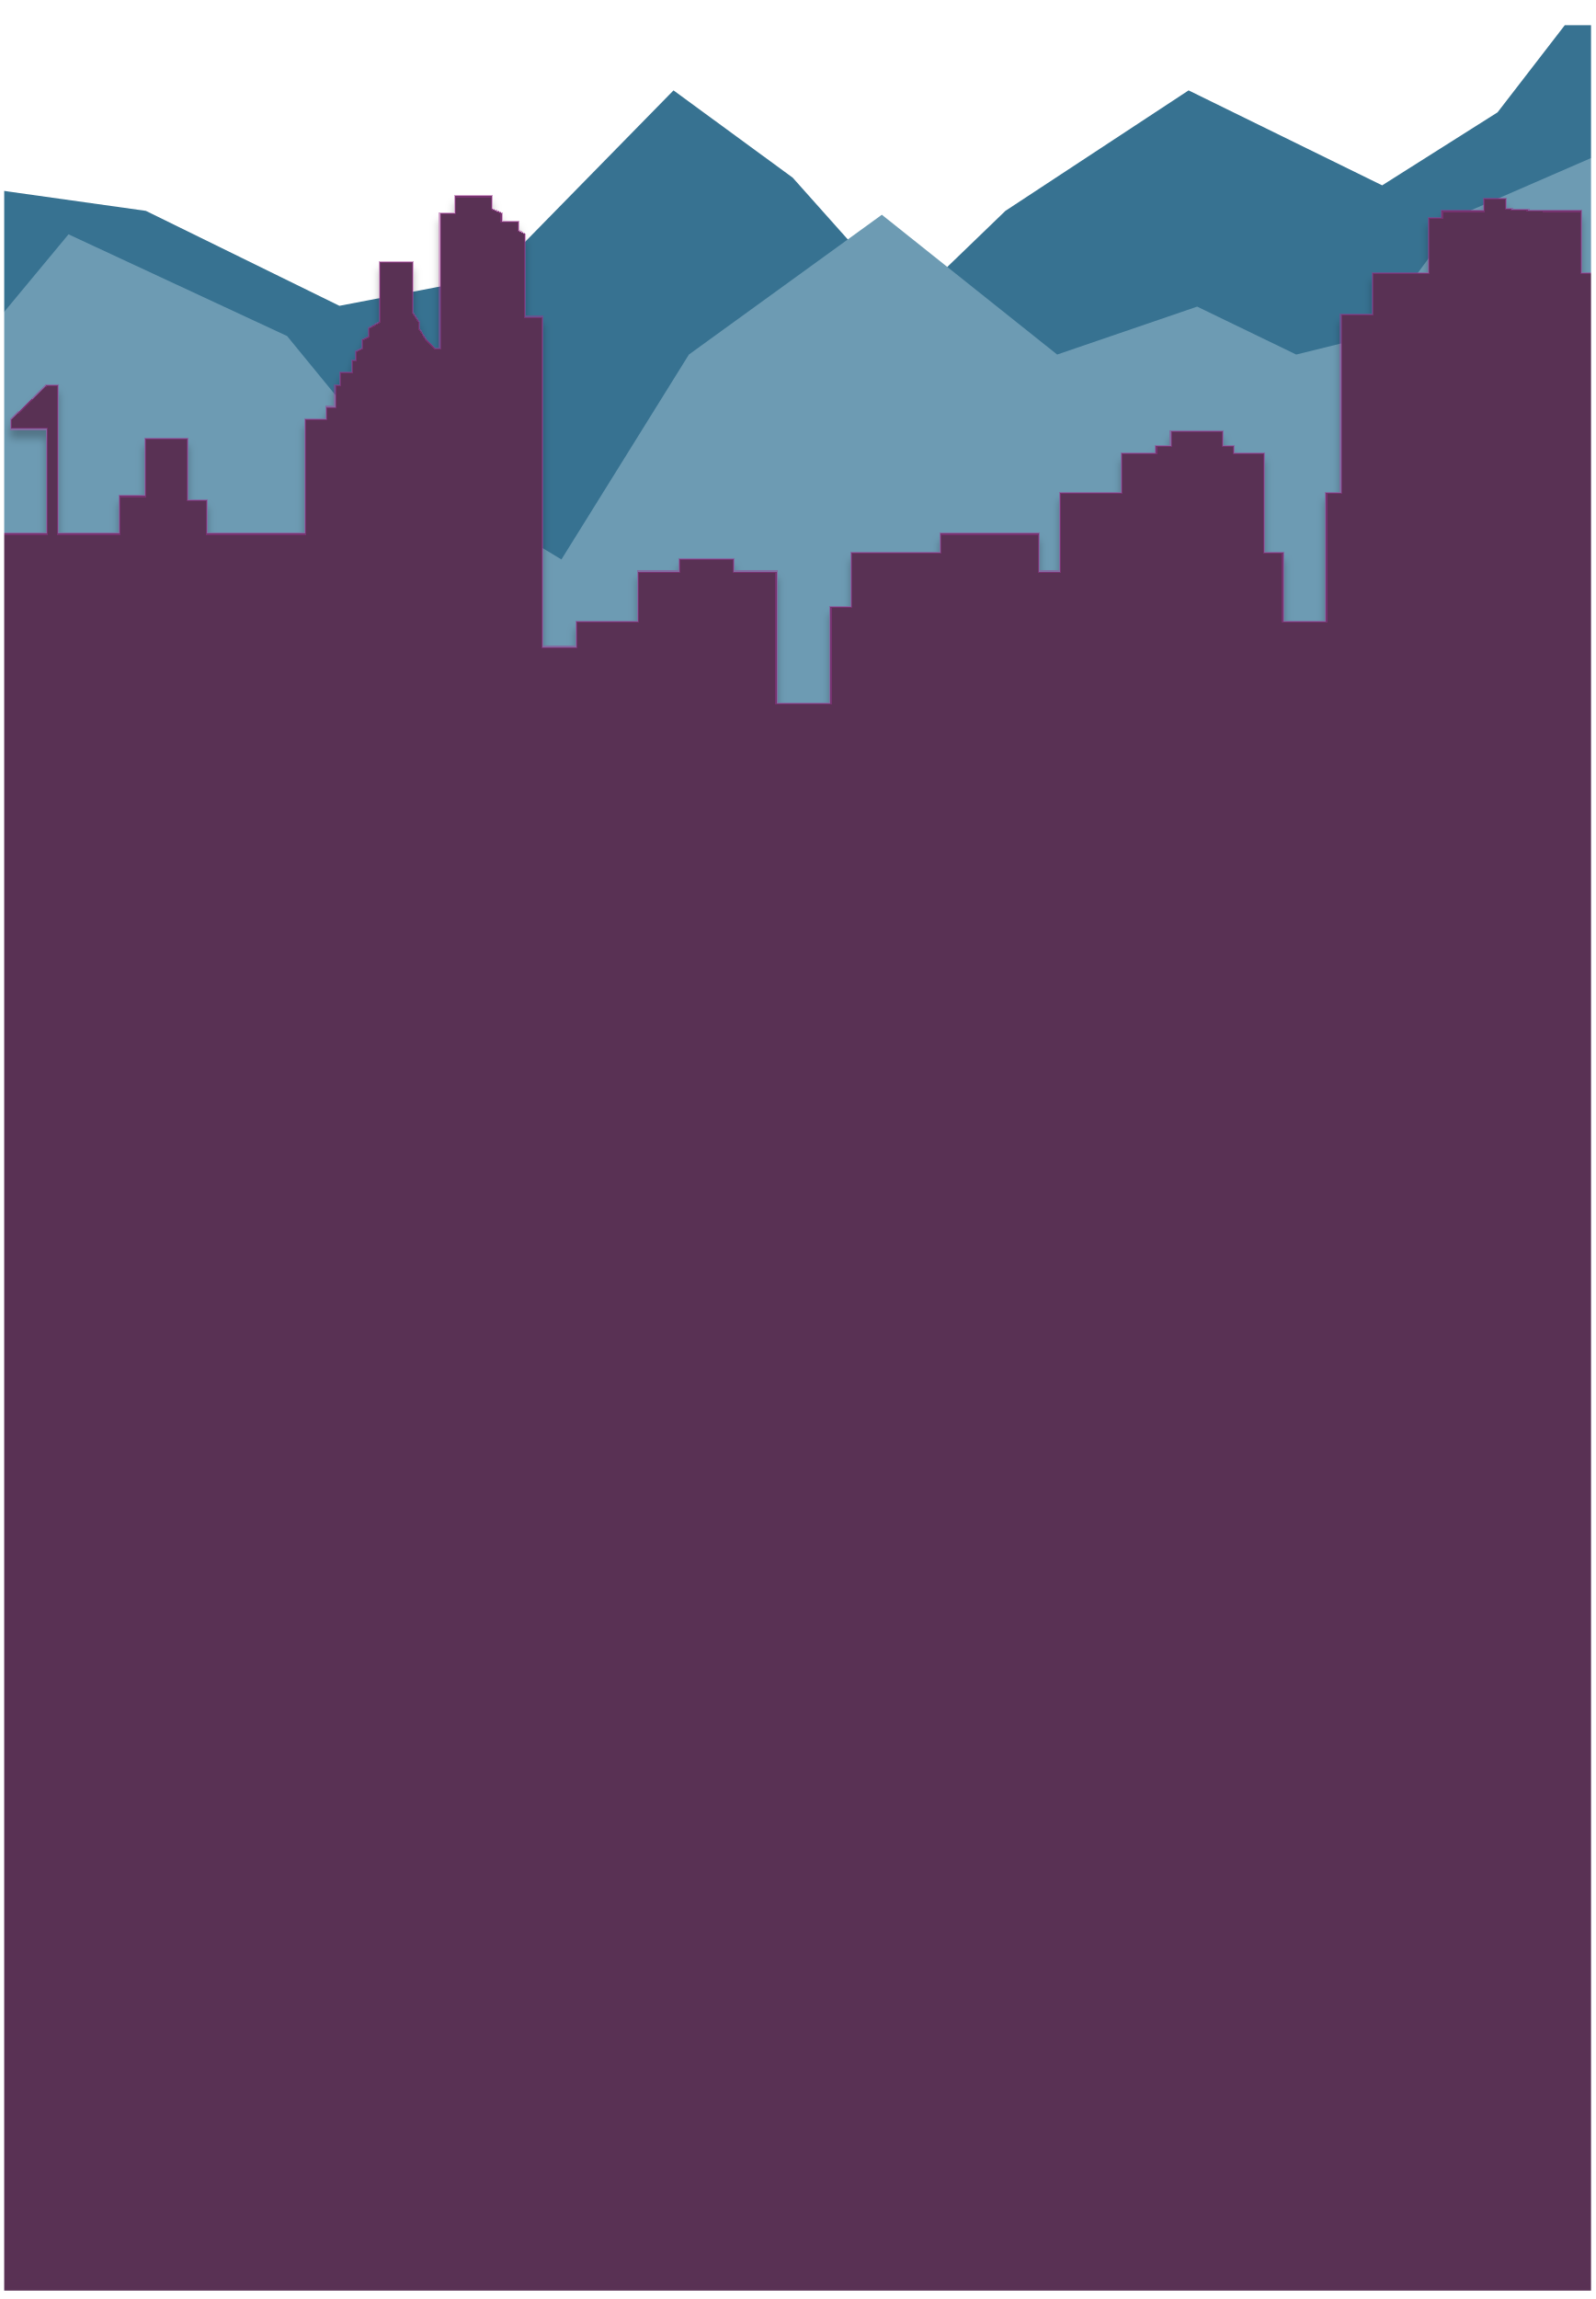
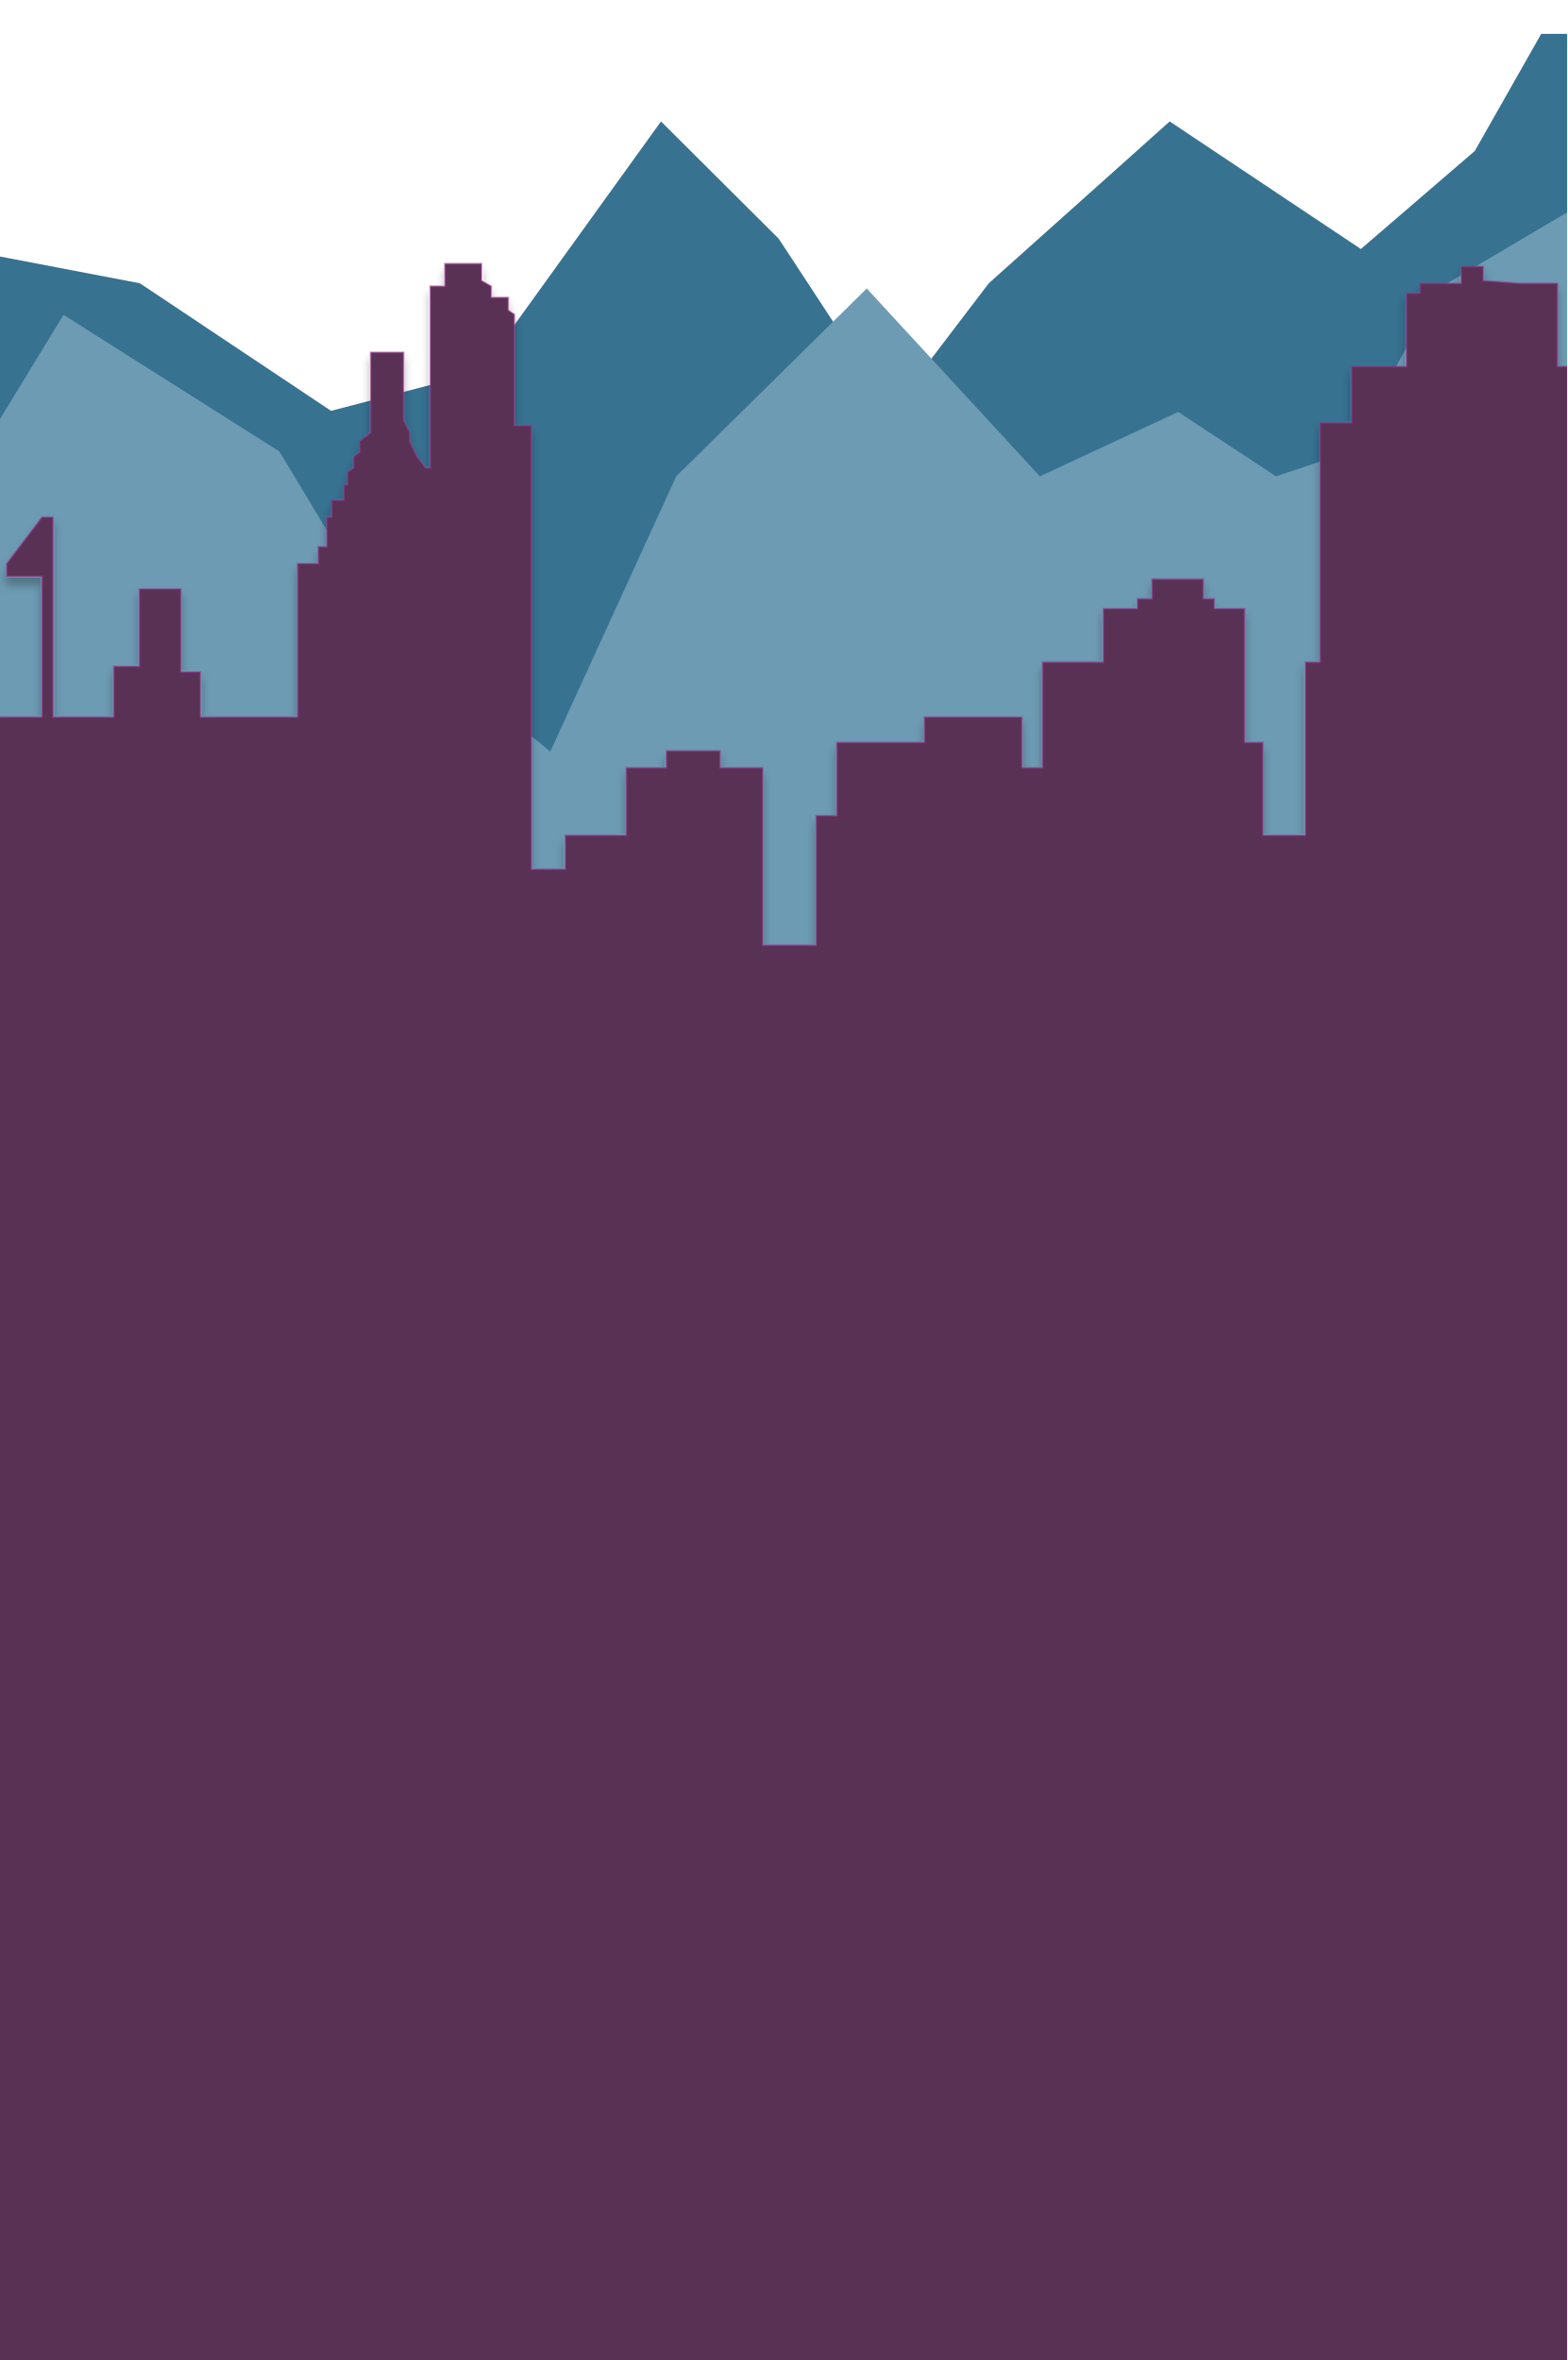
- <svg xmlns="http://www.w3.org/2000/svg" width="1520" height="2190" viewBox="0 0 1520 2190" fill="none">
-   <mask id="mask0_466_608" style="mask-type:alpha" maskUnits="userSpaceOnUse" x="4" y="0" width="1512" height="2182">
-     <rect x="4" width="1512" height="2182" fill="#D9D9D9" />
+ <svg xmlns="http://www.w3.org/2000/svg" width="1512" height="2277" viewBox="0 0 1512 2277" fill="none">
+   <mask id="mask0_638_3849" style="mask-type:alpha" maskUnits="userSpaceOnUse" x="0" y="0" width="1512" height="2277">
+     <path d="M1512 0H0V2277H1512V0Z" fill="#D9D9D9" />
  </mask>
-   <g mask="url(#mask0_466_608)">
-     <path d="M-34 411.473V176.559L138.976 200.861L323.414 291.316L467.734 263.639L641.752 86.104L755.332 169.252L864.223 291.316L958.005 200.861L1132.54 86.104L1316.98 176.559L1426.92 107.03L1491 24H1553V655.838V857H-34V411.473Z" fill="#377291" />
-     <path d="M-60 617.175V374.194L65.278 223.225L273.532 320.094L362.474 428.667L534.934 532.934L656.415 337.735L840.265 204.568L1007.3 337.735L1140.71 292.085L1235.08 337.735L1306.67 320.094L1391.81 204.568L1542.58 139L1580 204.568V869.93V1078H-60V617.175Z" fill="#6D9BB3" />
-     <g filter="url(#filter0_d_466_608)">
-       <path d="M-66.999 2200.5L-67 483.535V417.638H-24.723V476.546V483.535H-2.409V508.496H44.566V408.652H10.509V399.666L44.566 366.718H55.135V508.496H113.853V472.552H138.515V423.629V417.638H178.444V476.546H197.234V508.496H291.184V399.666H311.148V387.685H319.369V371.71V366.718H324.066V354.737H335.81V343.754H339.333V334.768L345.205 331.773V323.785L351.077 320.79V312.803L361.646 306.812V249.901H393.355V297.826L399.226 306.812V312.803L406.273 323.785L414.493 331.773H419.191V202.975H433.283V187H468.514V198.981L477.909 202.975V210.962H494.351V219.948L500.223 222.944V301.82H516.664V616.327H549.546V598.355V592.364H608.265V544.439H647.018V532.458H698.691V544.439H739.795V670.242H791.467V578.386H811.431V526.468H895.986V508.496H989.936V544.439H1009.9V469.557H1068.62V431.616H1101.5V424.627H1115.59V410.649H1164.92V424.627H1175.49V431.616H1204.85V526.468H1222.46V592.364H1263.57V469.557H1277.66V299.823H1308.19V259.886H1361.04V207.967H1373.96V200.978H1413.89V188.997H1435.02V198.981L1470.25 200.978H1506.66V259.886H1560.68V304.815H1586.52V2200.5H-66.999Z" fill="#593154" shape-rendering="crispEdges" />
-       <path d="M-66.999 2200.5L-67 483.535V417.638H-24.723V476.546V483.535H-2.409V508.496H44.566V408.652H10.509V399.666L44.566 366.718H55.135V508.496H113.853V472.552H138.515V423.629V417.638H178.444V476.546H197.234V508.496H291.184V399.666H311.148V387.685H319.369V371.71V366.718H324.066V354.737H335.81V343.754H339.333V334.768L345.205 331.773V323.785L351.077 320.79V312.803L361.646 306.812V249.901H393.355V297.826L399.226 306.812V312.803L406.273 323.785L414.493 331.773H419.191V202.975H433.283V187H468.514V198.981L477.909 202.975V210.962H494.351V219.948L500.223 222.944V301.82H516.664V616.327H549.546V598.355V592.364H608.265V544.439H647.018V532.458H698.691V544.439H739.795V670.242H791.467V578.386H811.431V526.468H895.986V508.496H989.936V544.439H1009.9V469.557H1068.62V431.616H1101.5V424.627H1115.59V410.649H1164.92V424.627H1175.49V431.616H1204.85V526.468H1222.46V592.364H1263.57V469.557H1277.66V299.823H1308.19V259.886H1361.04V207.967H1373.96V200.978H1413.89V188.997H1435.02V198.981L1470.25 200.978H1506.66V259.886H1560.68V304.815H1586.52V2200.5H-66.999Z" stroke="#9A348E" stroke-opacity="0.467" stroke-width="1.904" shape-rendering="crispEdges" />
+   <g mask="url(#mask0_638_3849)">
+     <path d="M-38 559.904V240.249L134.976 273.317L319.414 396.402L463.734 358.741L637.752 117.164L751.332 230.306L860.223 396.402L954.005 273.317L1128.54 117.164L1312.98 240.249L1422.92 145.639L1487 32.657H1549V892.418V1166.15H-38V559.904Z" fill="#377291" />
+     <path d="M-64 839.809V509.177L61.278 303.749L269.532 435.562L358.474 583.3L530.934 725.18L652.415 459.566L836.265 278.362L1003.3 459.566L1136.71 397.449L1231.08 459.566L1302.67 435.562L1387.81 278.362L1538.58 189.142L1576 278.362V1183.74V1466.87H-64V839.809Z" fill="#6D9BB3" />
+     <g filter="url(#filter0_d_638_3849)">
+       <path d="M-70.999 2994.29L-71 657.96V568.292H-28.723V648.45V657.96H-6.409V691.926H40.566V556.065H6.509V543.837L40.566 499.004H51.135V691.926H109.853V643.015H134.515V576.444V568.292H174.444V648.45H193.234V691.926H287.184V543.837H307.148V527.534H315.369V505.797V499.004H320.066V482.701H331.81V467.756H335.333V455.529L341.205 451.453V440.584L347.077 436.508V425.64L357.646 417.488V340.047H389.355V405.26L395.226 417.488V425.64L402.273 440.584L410.493 451.453H415.191V276.194H429.283V254.456H464.514V270.759L473.909 276.194V287.062H490.351V299.289L496.223 303.366V410.695H512.664V838.654H545.546V814.199V806.047H604.265V740.834H643.018V724.531H694.691V740.834H735.795V912.018H787.467V787.027H807.431V716.381H891.986V691.926H985.936V740.834H1005.9V638.94H1064.62V587.313H1097.5V577.802H1111.59V558.782H1160.92V577.802H1171.49V587.313H1200.85V716.381H1218.46V806.047H1259.57V638.94H1273.66V407.978H1304.19V353.634H1357.04V282.986H1369.96V273.476H1409.89V257.173H1431.02V270.759L1466.25 273.476H1502.66V353.634H1556.68V414.771H1582.52V2994.29H-70.999Z" fill="#593154" />
+       <path d="M-70.999 2994.29L-71 657.96V568.292H-28.723V648.45V657.96H-6.409V691.926H40.566V556.065H6.509V543.837L40.566 499.004H51.135V691.926H109.853V643.015H134.515V576.444V568.292H174.444V648.45H193.234V691.926H287.184V543.837H307.148V527.534H315.369V505.797V499.004H320.066V482.701H331.81V467.756H335.333V455.529L341.205 451.453V440.584L347.077 436.508V425.64L357.646 417.488V340.047H389.355V405.26L395.226 417.488V425.64L402.273 440.584L410.493 451.453H415.191V276.194H429.283V254.456H464.514V270.759L473.909 276.194V287.062H490.351V299.289L496.223 303.366V410.695H512.664V838.654H545.546V814.199V806.047H604.265V740.834H643.018V724.531H694.691V740.834H735.795V912.018H787.467V787.027H807.431V716.381H891.986V691.926H985.936V740.834H1005.9V638.94H1064.62V587.313H1097.5V577.802H1111.59V558.782H1160.92V577.802H1171.49V587.313H1200.85V716.381H1218.46V806.047H1259.57V638.94H1273.66V407.978H1304.19V353.634H1357.04V282.986H1369.96V273.476H1409.89V257.173H1431.02V270.759L1466.25 273.476H1502.66V353.634H1556.68V414.771H1582.52V2994.29H-70.999Z" stroke="#9A348E" stroke-opacity="0.467" stroke-width="1.904" />
    </g>
  </g>
  <defs>
-     <filter id="filter0_d_466_608" x="-75.569" y="186.048" width="1670.66" height="2030.64" filterUnits="userSpaceOnUse" color-interpolation-filters="sRGB">
+     <filter id="filter0_d_638_3849" x="-79.569" y="253.504" width="1670.66" height="2756.97" filterUnits="userSpaceOnUse" color-interpolation-filters="sRGB">
      <feFlood flood-opacity="0" result="BackgroundImageFix" />
      <feColorMatrix in="SourceAlpha" type="matrix" values="0 0 0 0 0 0 0 0 0 0 0 0 0 0 0 0 0 0 127 0" result="hardAlpha" />
      <feOffset dy="7.617" />
      <feGaussianBlur stdDeviation="3.808" />
      <feComposite in2="hardAlpha" operator="out" />
      <feColorMatrix type="matrix" values="0 0 0 0 0 0 0 0 0 0 0 0 0 0 0 0 0 0 0.25 0" />
-       <feBlend mode="normal" in2="BackgroundImageFix" result="effect1_dropShadow_466_608" />
-       <feBlend mode="normal" in="SourceGraphic" in2="effect1_dropShadow_466_608" result="shape" />
+       <feBlend mode="normal" in2="BackgroundImageFix" result="effect1_dropShadow_638_3849" />
+       <feBlend mode="normal" in="SourceGraphic" in2="effect1_dropShadow_638_3849" result="shape" />
    </filter>
  </defs>
</svg>
